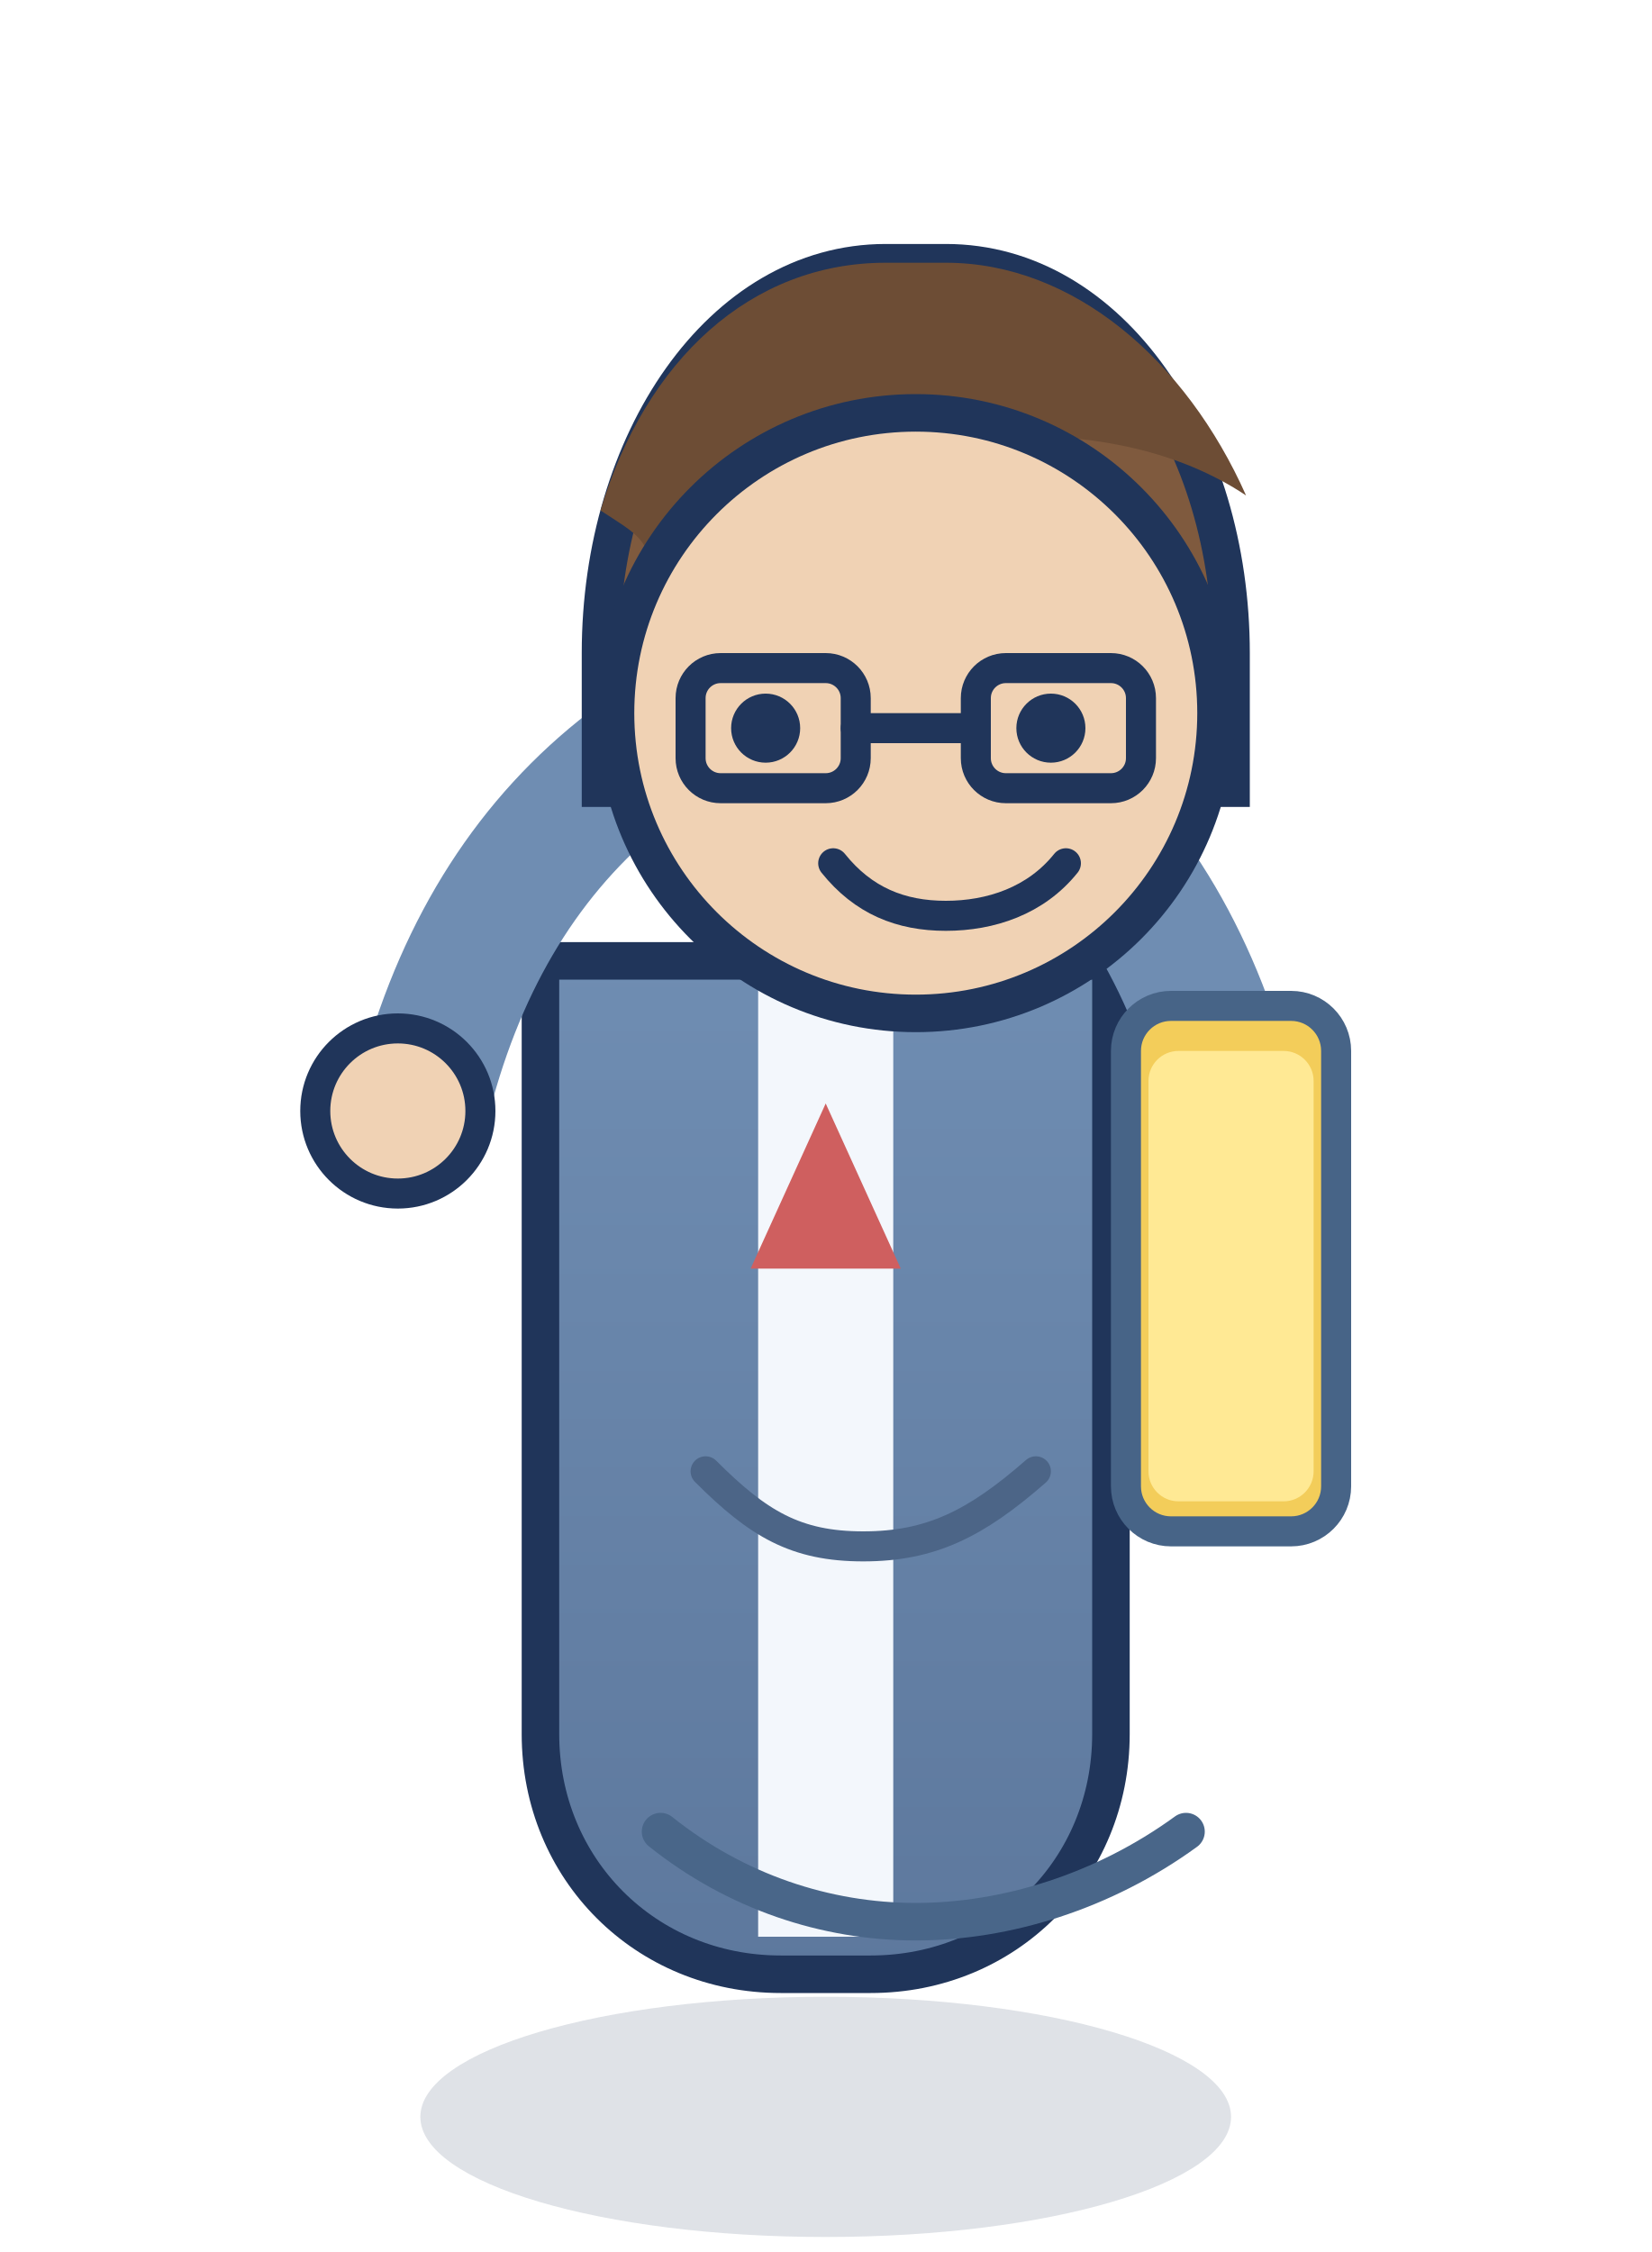
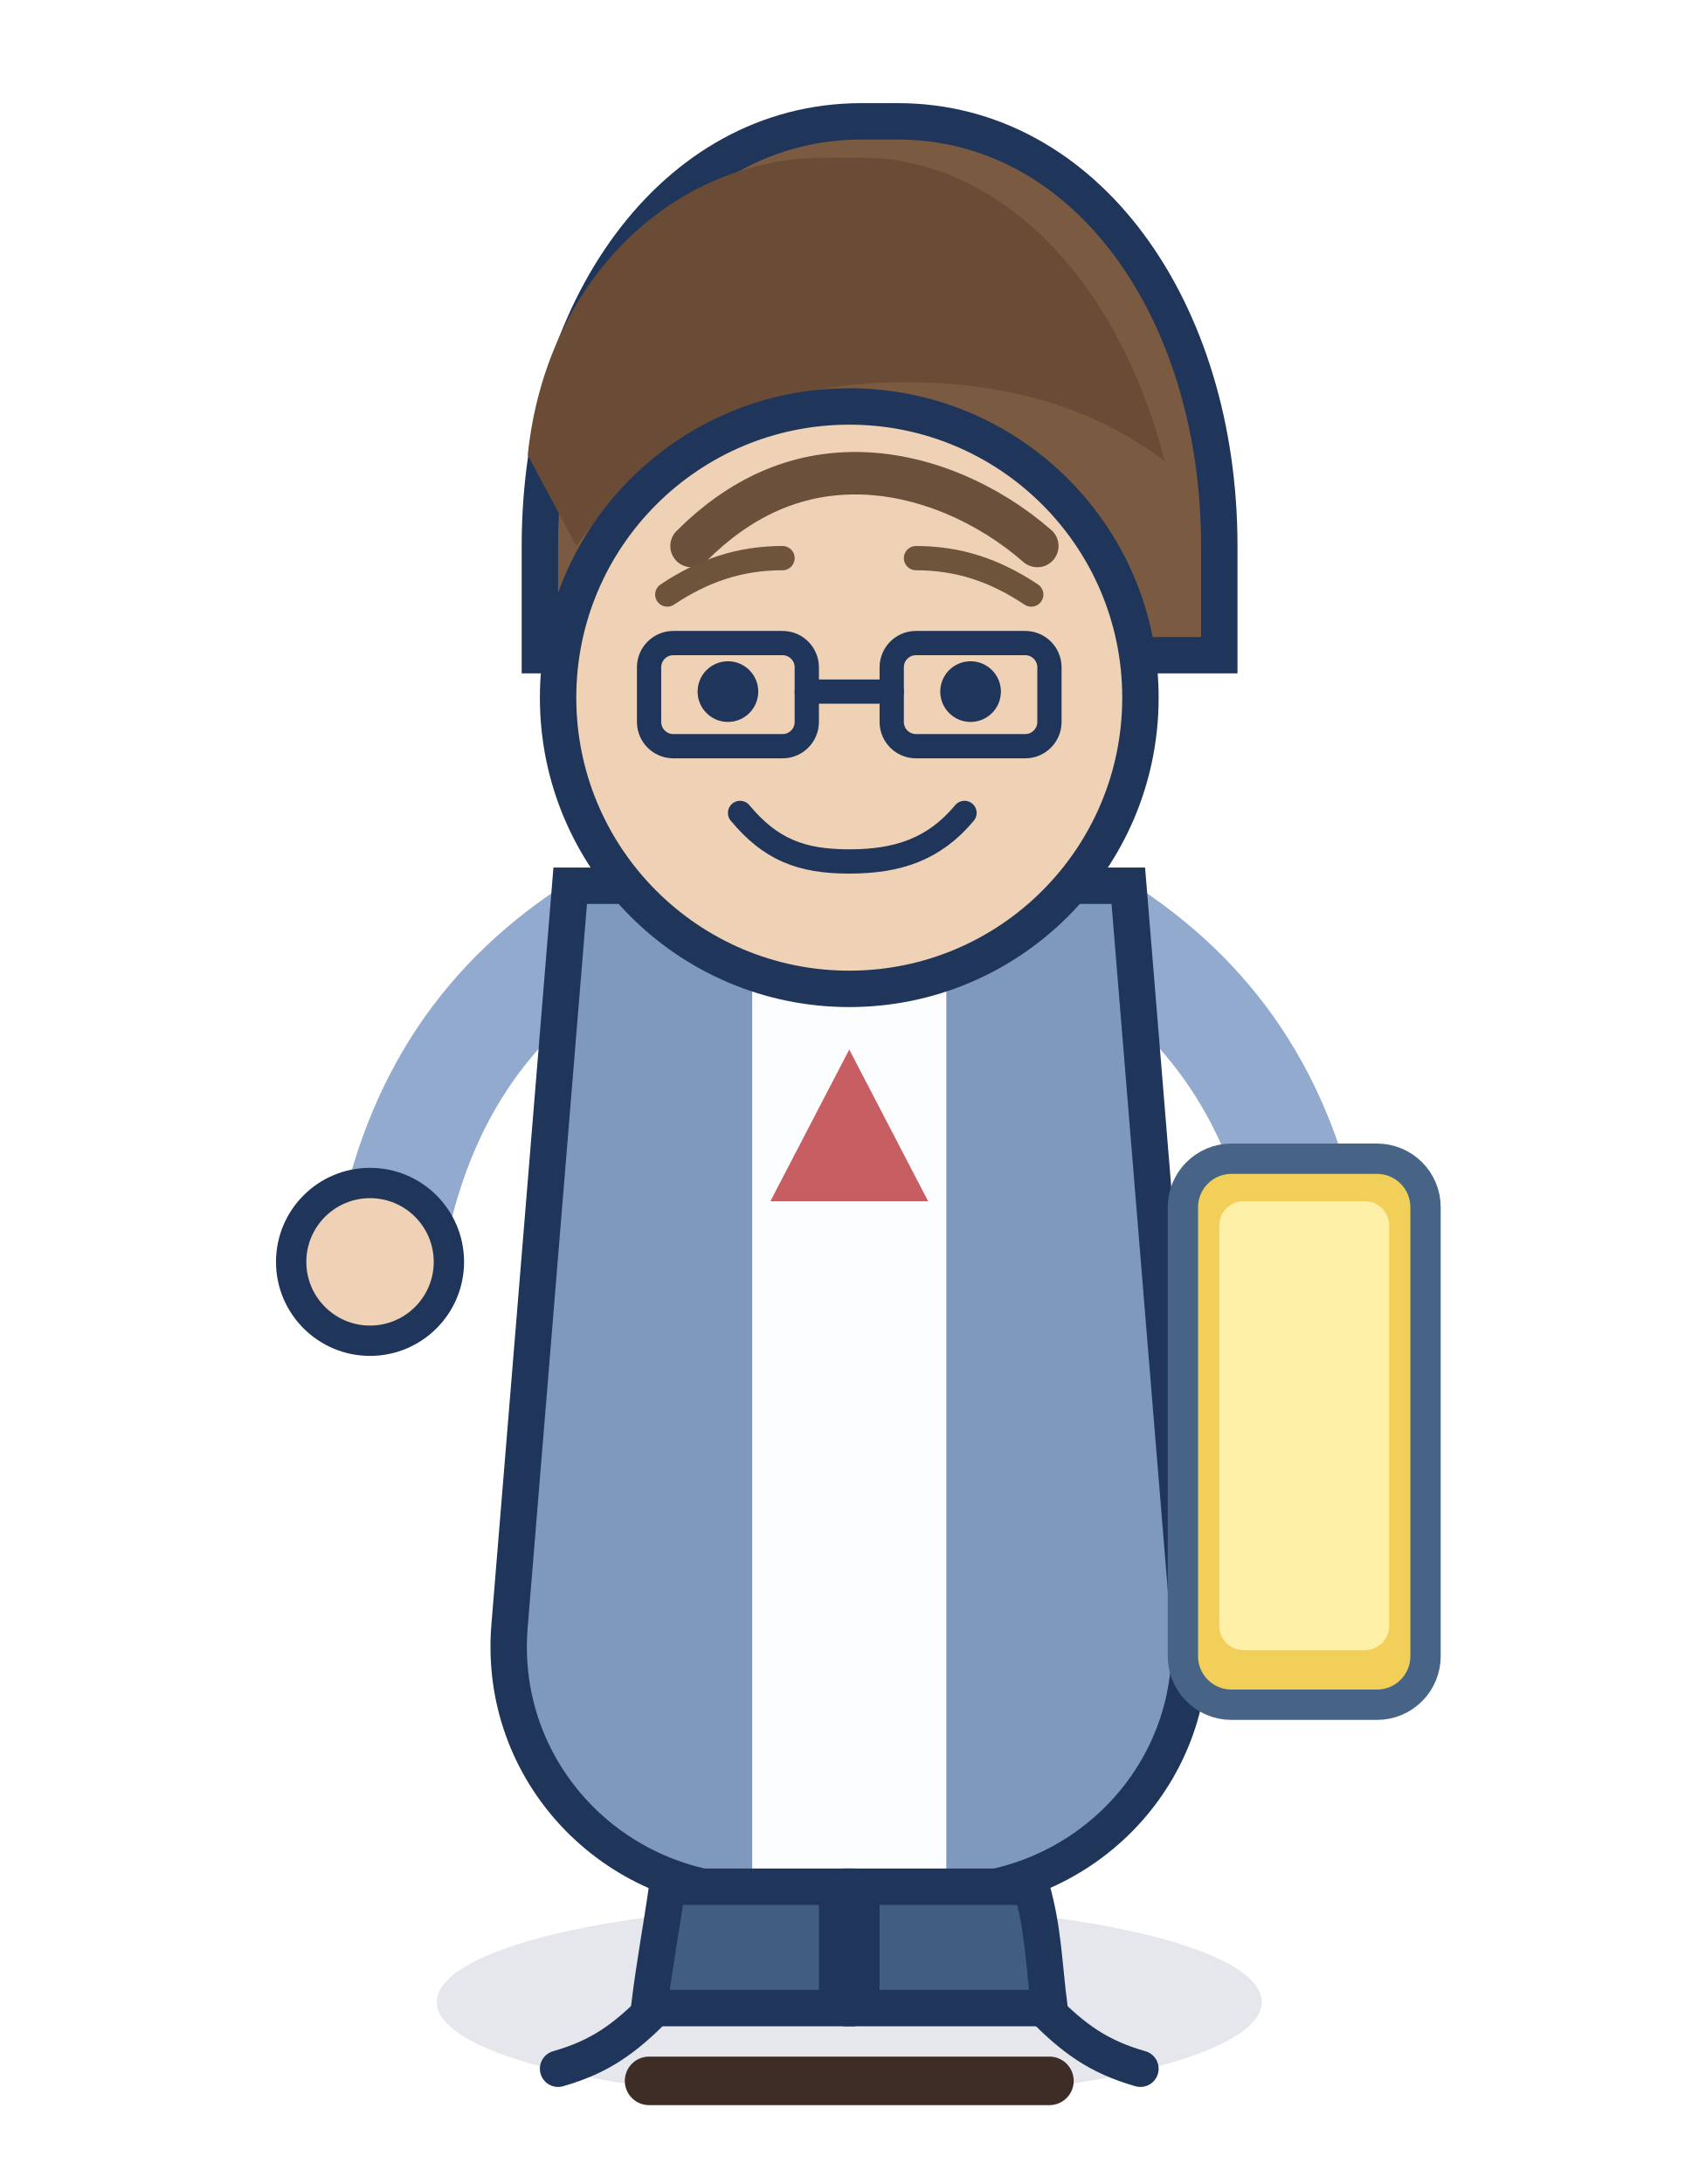
- <svg xmlns="http://www.w3.org/2000/svg" viewBox="0 0 220 300">
-   <defs>
-     <linearGradient id="jg" x1="0" y1="0" x2="0" y2="1">
-       <stop offset="0" stop-color="#6f8db2" />
-       <stop offset="1" stop-color="#5d789d" />
-     </linearGradient>
-   </defs>
-   <ellipse cx="110" cy="282" rx="54" ry="16" fill="#314565" opacity=".16" />
-   <path d="M72 128h76v103c0 18-14 32-32 32h-12c-18 0-32-14-32-32Z" fill="url(#jg)" stroke="#20355a" stroke-width="5" />
-   <path d="M101 128h18v130h-18z" fill="#f3f7fc" />
-   <path d="M110 147l10 22h-20z" fill="#cf5f5f" />
-   <path d="M84 102c-13 10-22 24-27 42" fill="none" stroke="#6f8db2" stroke-width="18" stroke-linecap="round" />
-   <path d="M136 102c13 10 22 24 27 42" fill="none" stroke="#6f8db2" stroke-width="18" stroke-linecap="round" />
-   <circle cx="53" cy="148" r="11" fill="#f0d2b4" stroke="#20355a" stroke-width="4" />
-   <circle cx="167" cy="148" r="11" fill="#f0d2b4" stroke="#20355a" stroke-width="4" />
-   <path d="M80 87c0-28 16-52 38-52h8c22 0 38 24 38 52v18H80z" fill="#7f5a3e" stroke="#20355a" stroke-width="5" />
-   <path d="M86 73c13-10 30-15 49-15 11 0 22 2 31 8-8-18-23-31-40-31h-8c-18 0-32 13-38 33 3 2 5 3 6 5Z" fill="#6d4d35" />
-   <circle cx="122" cy="95" r="40" fill="#f0d2b4" stroke="#20355a" stroke-width="5" />
-   <rect x="92" y="89" width="22" height="16" rx="4" fill="none" stroke="#20355a" stroke-width="4" />
-   <rect x="130" y="89" width="22" height="16" rx="4" fill="none" stroke="#20355a" stroke-width="4" />
-   <path d="M114 97h16" stroke="#20355a" stroke-width="4" stroke-linecap="round" />
-   <circle cx="102" cy="97" r="4.6" fill="#20355a" />
-   <circle cx="140" cy="97" r="4.6" fill="#20355a" />
-   <path d="M111 115c4 5 9 7 15 7 6 0 12-2 16-7" fill="none" stroke="#20355a" stroke-width="4" stroke-linecap="round" />
-   <rect x="150" y="134" width="28" height="70" rx="6" fill="#f3cd5a" stroke="#476487" stroke-width="4" />
-   <rect x="153" y="140" width="22" height="60" rx="4" fill="#ffe994" />
-   <path d="M94 196c7 7 12 10 21 10s15-3 23-10" fill="none" stroke="#4c6587" stroke-width="4" stroke-linecap="round" />
-   <path d="M88 244c10 8 22 12 34 12s25-4 36-12" fill="none" stroke="#496689" stroke-width="5" stroke-linecap="round" />
+ <svg xmlns="http://www.w3.org/2000/svg" viewBox="0 0 280 360">
+   <ellipse cx="140" cy="330" rx="68" ry="16" fill="#20355a" opacity=".12" />
+   <path d="M97 154c-18 12-29 29-33 53" fill="none" stroke="#91aacd" stroke-width="18" stroke-linecap="round" />
+   <path d="M183 154c18 12 29 29 33 53" fill="none" stroke="#91aacd" stroke-width="18" stroke-linecap="round" />
+   <circle cx="61" cy="208" r="13" fill="#efd2b5" stroke="#20355a" stroke-width="5" />
+   <circle cx="219" cy="208" r="13" fill="#efd2b5" stroke="#20355a" stroke-width="5" />
+   <path d="M94 146h92l10 122c2 24-17 44-41 44h-30c-24 0-43-20-41-44z" fill="#7f99be" stroke="#20355a" stroke-width="6" />
+   <path d="M124 146h32v165h-32z" fill="#fbfdff" />
+   <path d="M140 173l13 25h-26z" fill="#c75e61" />
+   <path d="M110 311h28v20h-31c1-8 2-13 3-20Z" fill="#425d82" stroke="#20355a" stroke-width="6" />
+   <path d="M142 311h28c2 7 2 12 3 20h-31z" fill="#425d82" stroke="#20355a" stroke-width="6" />
+   <path d="M108 331c-5 5-9 8-16 10M172 331c5 5 9 8 16 10" fill="none" stroke="#20355a" stroke-width="6" stroke-linecap="round" />
+   <path d="M107 343h34M139 343h34" stroke="#3d2d26" stroke-width="8" stroke-linecap="round" />
+   <rect x="195" y="191" width="40" height="90" rx="8" fill="#f2cf58" stroke="#476487" stroke-width="5" />
+   <rect x="201" y="198" width="28" height="74" rx="4" fill="#fff0a8" />
+   <path d="M89 90c0-39 22-70 53-70h6c31 0 53 31 53 70v18H89z" fill="#7a5a40" stroke="#20355a" stroke-width="6" />
+   <path d="M95 90c13-18 31-27 54-27 17 0 31 4 43 13-8-31-28-50-50-50h-6c-25 0-46 20-49 49l8 15Z" fill="#694b36" />
+   <circle cx="140" cy="115" r="48" fill="#efd2b5" stroke="#20355a" stroke-width="6" />
+   <path d="M114 90c8-8 17-12 27-12 11 0 22 5 30 12" fill="none" stroke="#6b503b" stroke-width="7" stroke-linecap="round" />
+   <rect x="107" y="106" width="26" height="17" rx="4" fill="none" stroke="#20355a" stroke-width="4" />
+   <rect x="147" y="106" width="26" height="17" rx="4" fill="none" stroke="#20355a" stroke-width="4" />
+   <path d="M133 114h14" stroke="#20355a" stroke-width="4" stroke-linecap="round" />
+   <circle cx="120" cy="114" r="5" fill="#20355a" />
+   <circle cx="160" cy="114" r="5" fill="#20355a" />
+   <path d="M122 134c5 6 10 8 18 8 8 0 14-2 19-8" fill="none" stroke="#20355a" stroke-width="4" stroke-linecap="round" />
+   <path d="M110 98c6-4 12-6 19-6M151 92c7 0 13 2 19 6" fill="none" stroke="#6f543c" stroke-width="4" stroke-linecap="round" />
</svg>
